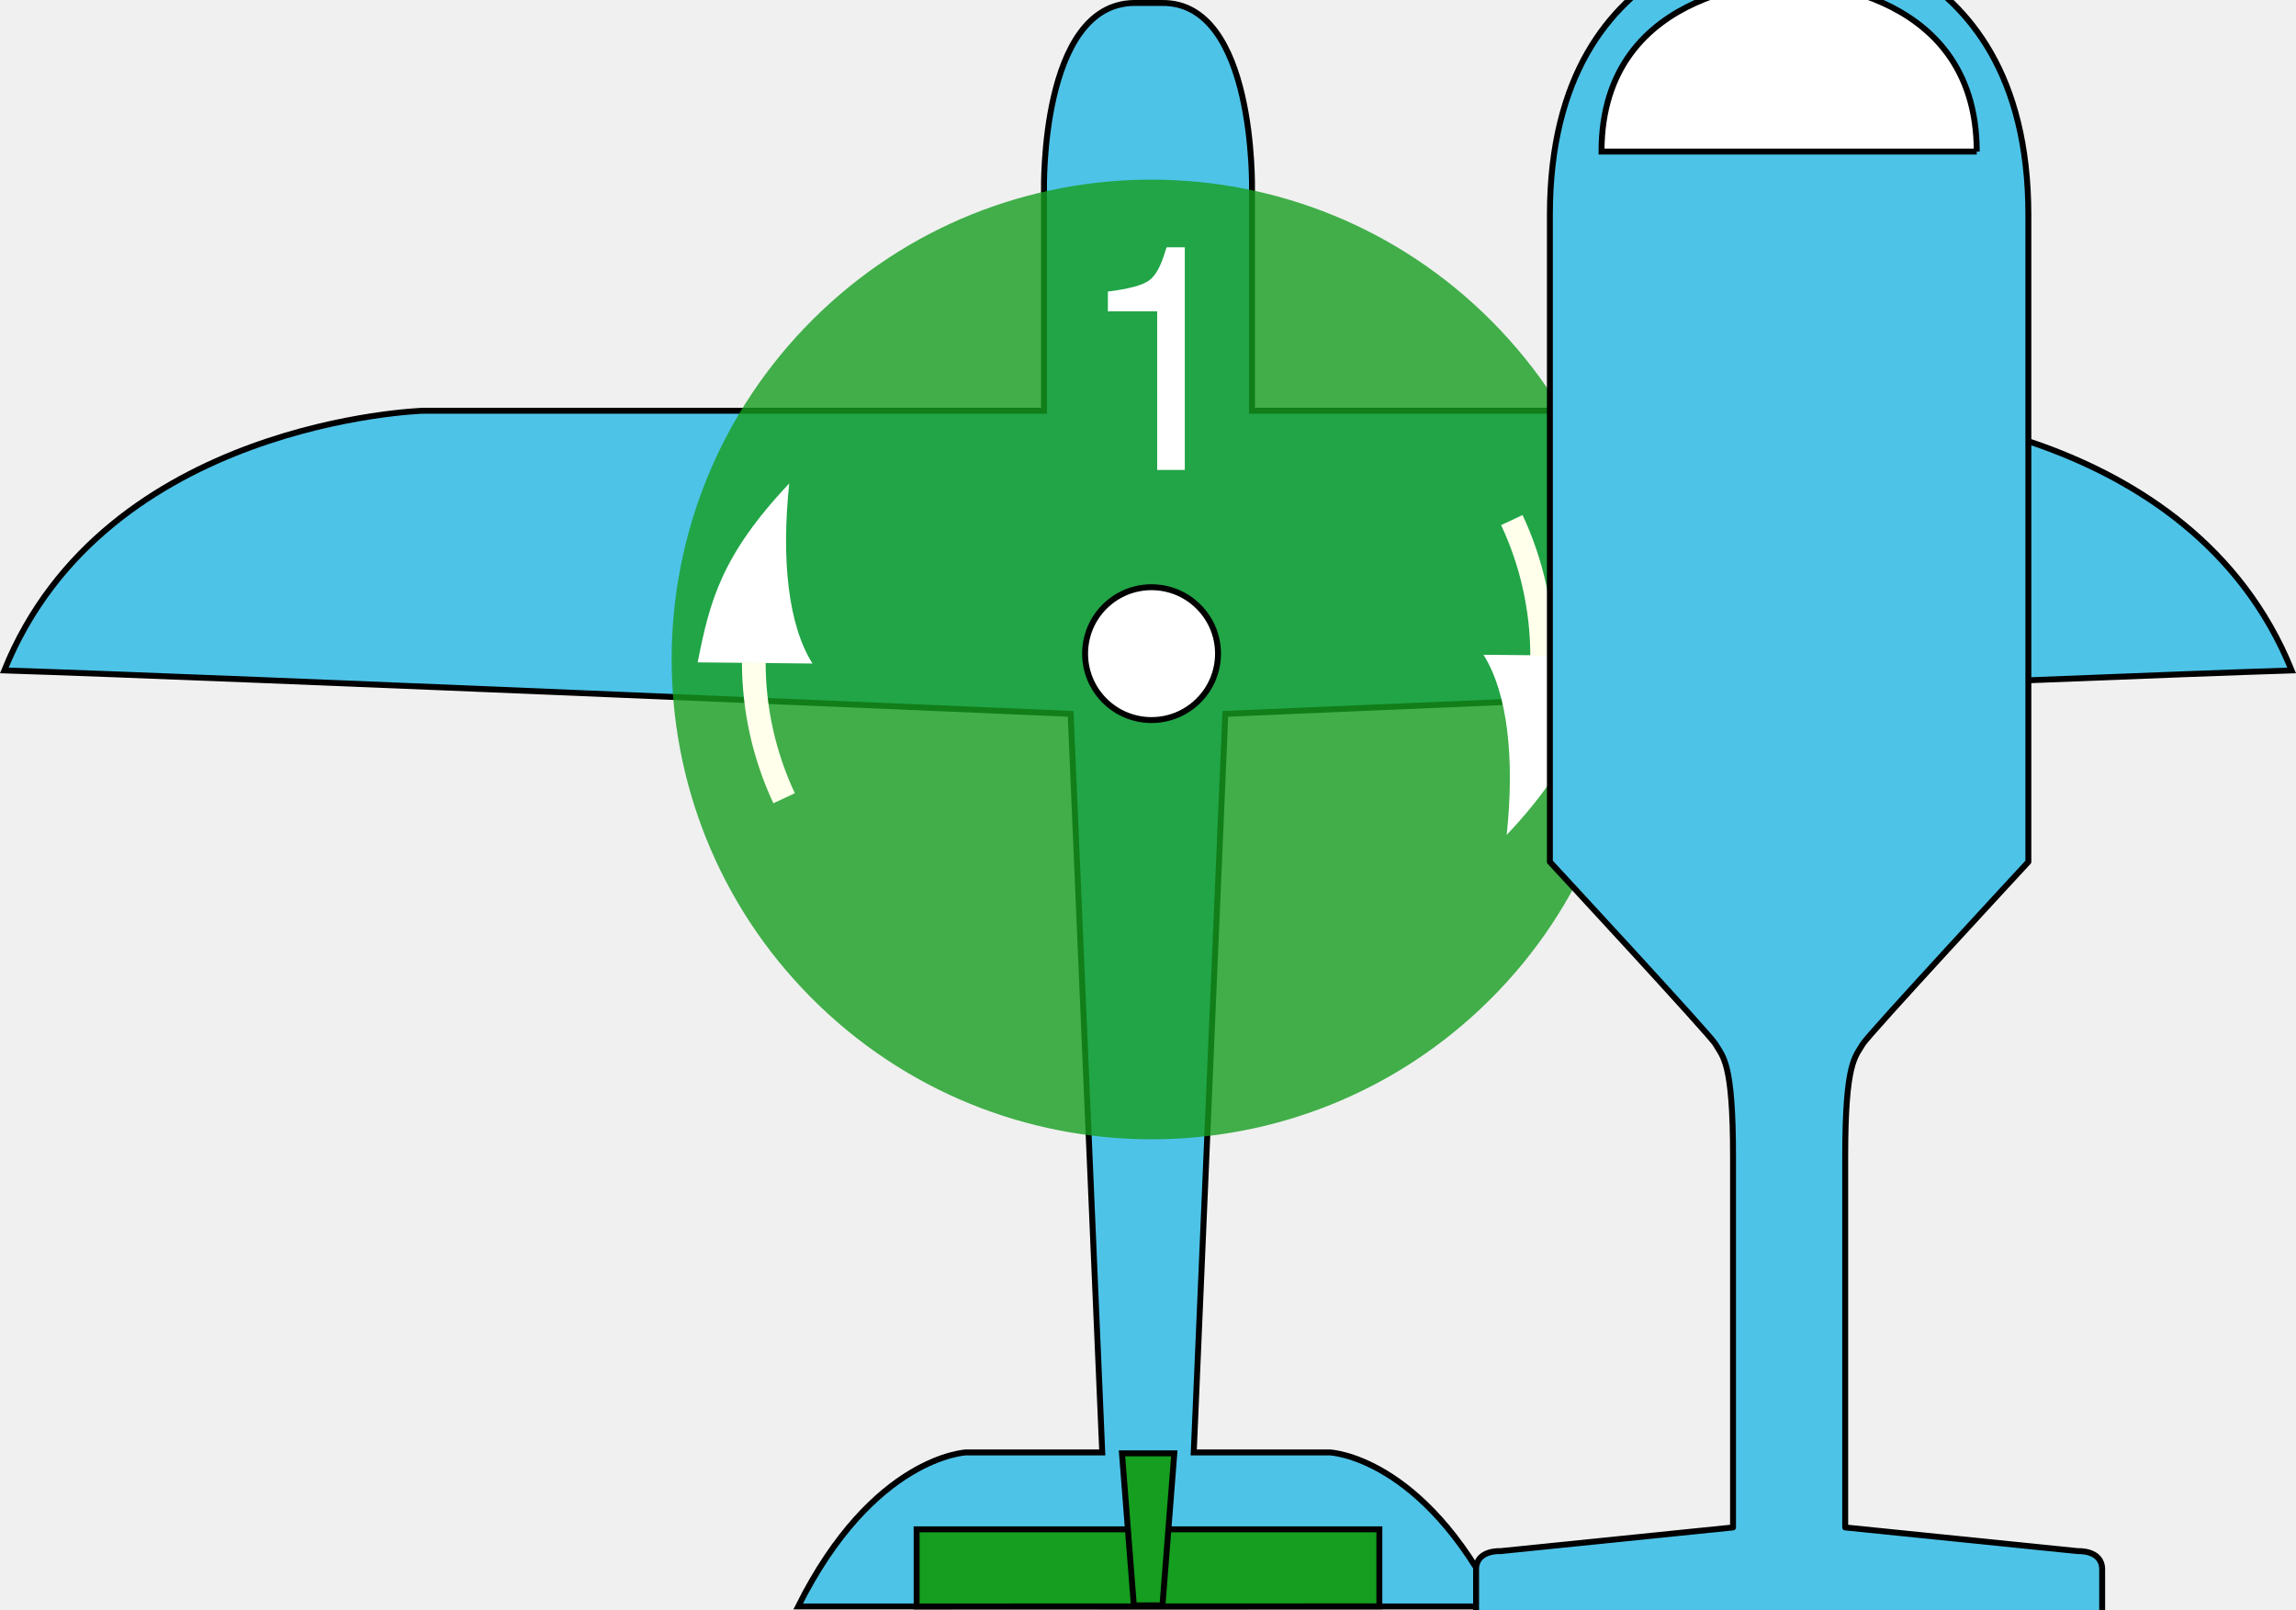
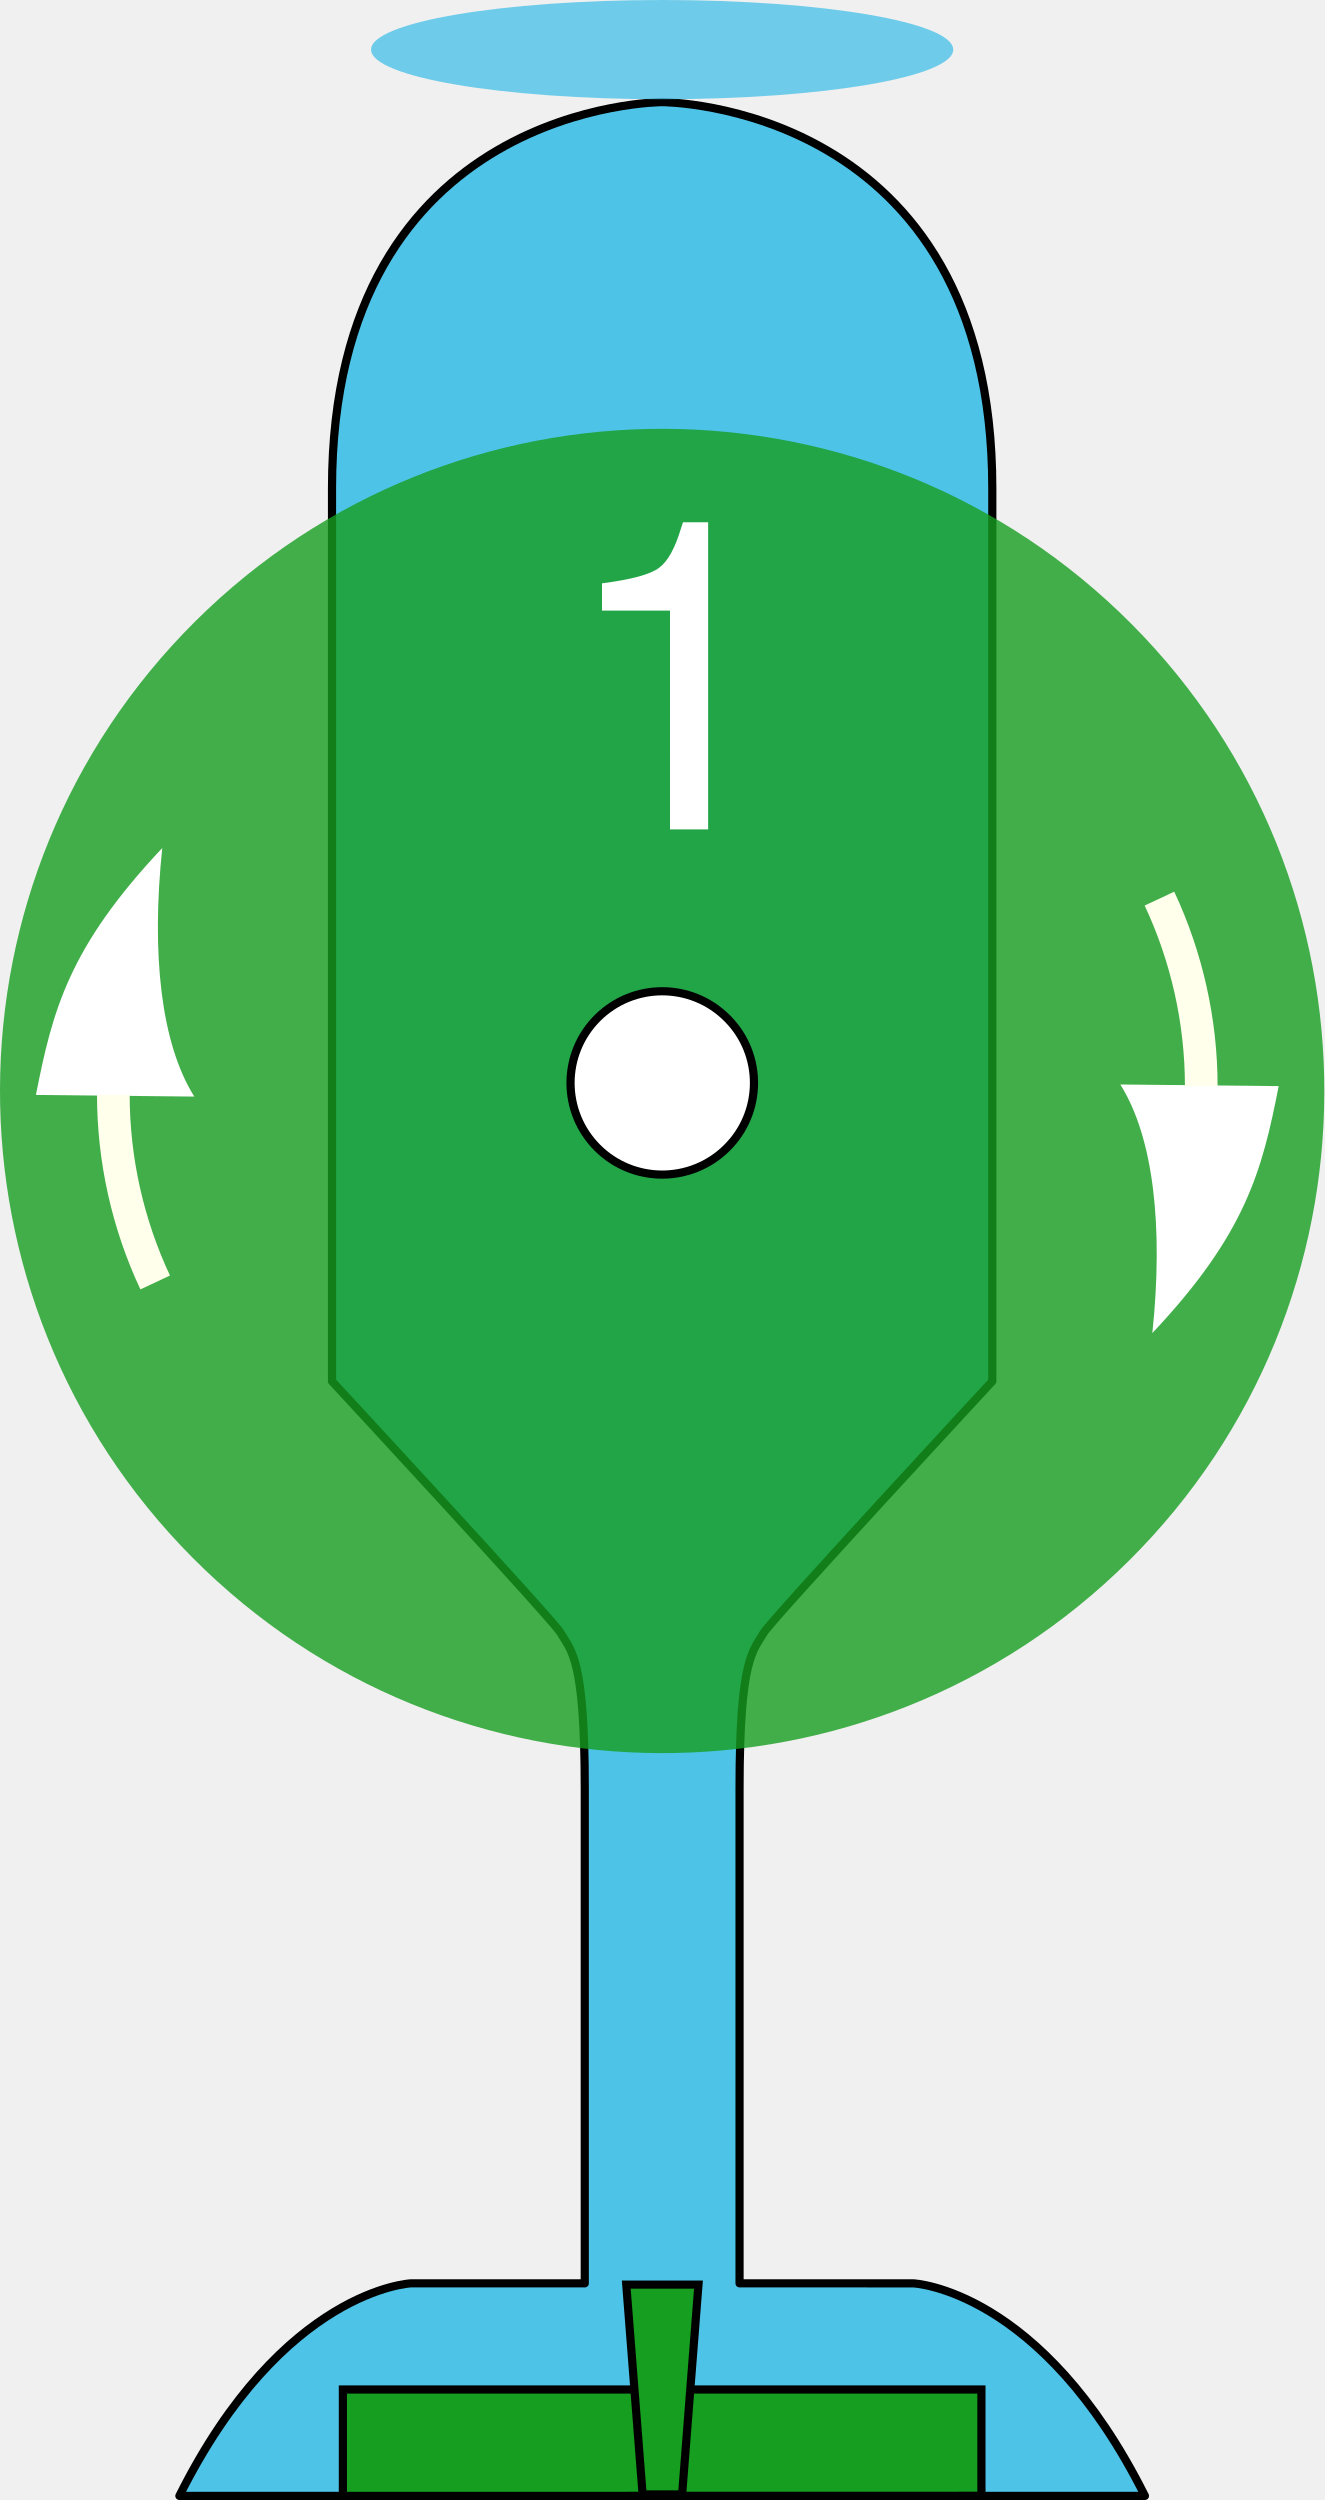
- <svg xmlns="http://www.w3.org/2000/svg" version="1.1" id="draw" x="0px" y="0px" viewBox="0 0 387.573 271.669" enable-background="new 0 0 387.573 271.669" xml:space="preserve">
+ <svg xmlns="http://www.w3.org/2000/svg" version="1.1" id="draw" x="0px" y="0px" viewBox="0 0 161.994 305.808" enable-background="new 0 0 387.573 271.669" xml:space="preserve" width="161.994" height="305.808">
  <defs id="defs17" />
-   <path fill="#4EC3E8" stroke="#000000" stroke-miterlimit="10" d="M193.786,271.168h59.055c-12.667-25.332-28.333-26-28.333-26h-23  l5.333-124.667c0,0,143-6.167,180-7.333c-17-42.167-70.667-43.833-70.667-43.833H211.341V32.002c0,0,0.663-31.681-15.167-31.5  h-4.776c-15.811,0.236-15.167,31.5-15.167,31.5v37.333H71.398c0,0-53.668,1.666-70.668,43.832c37,1.167,180,7.333,180,7.333  l5.333,124.667h-23c0,0-15.667,0.669-28.333,26L193.786,271.168" id="path4" />
-   <polygon fill="#159E1F" stroke="#000000" stroke-miterlimit="10" points="154.731,271.169 154.731,258.153 232.841,258.153   232.841,271.153 " id="polygon10" />
-   <polygon fill="#159E1F" stroke="#000000" stroke-miterlimit="10" points="196.228,270.987 191.395,270.987 189.395,245.32   198.228,245.32 " id="polygon12" />
-   <g style="opacity:0.8" id="g9800" transform="translate(113.3789,-20.70058)">
-     <ellipse style="fill:#159e1f" transform="matrix(0.7091,-0.7051,0.7051,0.7091,-69.5206,95.5208)" cx="80.998" cy="132.01" rx="80.989" ry="81.006" id="ellipse9798" />
+   <g id="g293" transform="translate(-112.7895,34.65236)" />
+   <path id="path11108" style="fill:#4ec3e8;stroke:#000000;stroke-linecap:round;stroke-linejoin:round" d="m 50.274,279.305 c 0,0 -15.666,0.669 -28.332,26 l 59.055,0.002 h 59.055 c -12.667,-25.332 -28.332,-26 -28.332,-26 l -21.256,-0.002 v -60.555 c 0,-16.083 1.7,-16.817 2.977,-19.049 0.843,-1.477 27.941,-30.738 27.941,-30.738 V 59.75 c 0,-47.25 -40.385,-47.258 -40.385,-47.258 0,0 -40.385,0.008 -40.385,47.258 V 168.963 c 0,0 27.098,29.262 27.939,30.738 1.274,2.232 2.979,2.966 2.979,19.049 v 60.555 z" />
+   <g id="g47" transform="translate(-113.3772,22.13401)">
+     <g transform="translate(113.3789,-20.70058)" id="g9800" style="opacity:0.8">
+       <ellipse id="ellipse9798" ry="81.006" rx="80.989" cy="132.01" cx="80.998" transform="matrix(0.7091,-0.7051,0.7051,0.7091,-69.5206,95.5208)" style="fill:#159e1f" />
+     </g>
+     <path id="path9802" d="m 202.32,102.415 c -4.374,-4.384 -11.473,-4.393 -15.858,-0.02 -4.384,4.374 -4.393,11.473 -0.02,15.857 4.365,4.376 11.447,4.395 15.835,0.042 4.396,-4.335 4.446,-11.414 0.111,-15.811 -0.022,-0.022 -0.045,-0.045 -0.068,-0.068 z" stroke-miterlimit="10" style="fill:#ffffff;stroke:#000000;stroke-miterlimit:10" />
+     <path style="opacity:1;fill:#ffffff;fill-opacity:1;fill-rule:evenodd;stroke:none;stroke-width:1.59px;stroke-linecap:butt;stroke-linejoin:miter;stroke-opacity:1" d="m 254.337,140.929 c 11.446,-12.15 13.42,-19.85 15.455,-30.205 l -19.374,-0.199 c 4.087,6.502 5.276,17.471 3.919,30.404 z" id="path7676" />
+     <path transform="matrix(0.6932383,-1.430657,1.430657,0.6932383,44.98022,381.5402)" d="m 223.947,38.426 c -3.131,3.864 -7.11,7.02 -11.584,9.19" id="path7711" style="opacity:1;fill:none;fill-opacity:1;fill-rule:evenodd;stroke:#ffffec;stroke-width:2.513;stroke-linecap:butt;stroke-linejoin:miter;stroke-miterlimit:4;stroke-dasharray:none;stroke-opacity:1" />
+     <path id="path7831" d="m 133.226,81.599 c -11.446,12.15 -13.42,19.85 -15.455,30.205 l 19.374,0.199 c -4.087,-6.502 -5.276,-17.471 -3.919,-30.404 z" style="opacity:1;fill:#ffffff;fill-opacity:1;fill-rule:evenodd;stroke:none;stroke-width:1.59px;stroke-linecap:butt;stroke-linejoin:miter;stroke-opacity:1" />
+     <path style="opacity:1;fill:none;fill-opacity:1;fill-rule:evenodd;stroke:#ffffec;stroke-width:2.513;stroke-linecap:butt;stroke-linejoin:miter;stroke-miterlimit:4;stroke-dasharray:none;stroke-opacity:1" id="path7833" d="m 223.947,38.426 c -3.131,3.864 -7.11,7.02 -11.584,9.19" transform="matrix(-0.6932383,1.430657,-1.430657,-0.6932383,342.5827,-159.0122)" />
+     <g transform="translate(113.3789,-20.70058)" id="text7999" style="font-style:normal;font-variant:normal;font-weight:normal;font-stretch:normal;font-size:52.992px;line-height:125%;font-family:sans-serif;-inkscape-font-specification:sans-serif;letter-spacing:0px;word-spacing:0px;fill:#ffffff;fill-opacity:1;stroke:none;stroke-width:1.59px;stroke-linecap:butt;stroke-linejoin:miter;stroke-opacity:1" aria-label="1">
+       <path id="path10409" style="font-style:normal;font-variant:normal;font-weight:normal;font-stretch:normal;font-size:52.992px;font-family:FreeSans;-inkscape-font-specification:FreeSans;fill:#ffffff;fill-opacity:1;stroke-width:1.59px" d="m 81.956,73.259 h -8.32 v -3.339 q 5.405,-0.689 6.995,-1.908 1.59,-1.166 2.703,-4.928 0.106,-0.318 0.212,-0.636 h 3.074 v 37.571 h -4.663 z" />
+     </g>
  </g>
-   <path style="fill:#ffffff;stroke:#000000;stroke-miterlimit:10" stroke-miterlimit="10" d="m 202.32,102.415 c -4.374,-4.384 -11.473,-4.393 -15.858,-0.02 -4.384,4.374 -4.393,11.473 -0.02,15.857 4.365,4.376 11.447,4.395 15.835,0.042 4.396,-4.335 4.446,-11.414 0.111,-15.811 -0.022,-0.022 -0.045,-0.045 -0.068,-0.068 z" id="path9802" />
-   <path id="path7676" d="m 254.337,140.929 c 11.446,-12.15 13.42,-19.85 15.455,-30.205 l -19.374,-0.199 c 4.087,6.502 5.276,17.471 3.919,30.404 z" style="opacity:1;fill:#ffffff;fill-opacity:1;fill-rule:evenodd;stroke:none;stroke-width:1.59px;stroke-linecap:butt;stroke-linejoin:miter;stroke-opacity:1" />
-   <path style="opacity:1;fill:none;fill-opacity:1;fill-rule:evenodd;stroke:#ffffec;stroke-width:2.513;stroke-linecap:butt;stroke-linejoin:miter;stroke-miterlimit:4;stroke-dasharray:none;stroke-opacity:1" id="path7711" d="m 223.947,38.426 c -3.131,3.864 -7.11,7.02 -11.584,9.19" transform="matrix(0.6932383,-1.430657,1.430657,0.6932383,44.98022,381.5402)" />
-   <path style="opacity:1;fill:#ffffff;fill-opacity:1;fill-rule:evenodd;stroke:none;stroke-width:1.59px;stroke-linecap:butt;stroke-linejoin:miter;stroke-opacity:1" d="m 133.226,81.599 c -11.446,12.15 -13.42,19.85 -15.455,30.205 l 19.374,0.199 c -4.087,-6.502 -5.276,-17.471 -3.919,-30.404 z" id="path7831" />
-   <path transform="matrix(-0.6932383,1.430657,-1.430657,-0.6932383,342.5827,-159.0122)" d="m 223.947,38.426 c -3.131,3.864 -7.11,7.02 -11.584,9.19" id="path7833" style="opacity:1;fill:none;fill-opacity:1;fill-rule:evenodd;stroke:#ffffec;stroke-width:2.513;stroke-linecap:butt;stroke-linejoin:miter;stroke-miterlimit:4;stroke-dasharray:none;stroke-opacity:1" />
-   <g aria-label="1" style="font-style:normal;font-variant:normal;font-weight:normal;font-stretch:normal;font-size:52.992px;line-height:125%;font-family:sans-serif;-inkscape-font-specification:sans-serif;letter-spacing:0px;word-spacing:0px;fill:#ffffff;fill-opacity:1;stroke:none;stroke-width:1.59px;stroke-linecap:butt;stroke-linejoin:miter;stroke-opacity:1" id="text7999" transform="translate(113.3789,-20.70058)">
-     <path d="m 81.956,73.259 h -8.32 v -3.339 q 5.405,-0.689 6.995,-1.908 1.59,-1.166 2.703,-4.928 0.106,-0.318 0.212,-0.636 h 3.074 v 37.571 h -4.663 z" style="font-style:normal;font-variant:normal;font-weight:normal;font-stretch:normal;font-size:52.992px;font-family:FreeSans;-inkscape-font-specification:FreeSans;fill:#ffffff;fill-opacity:1;stroke-width:1.59px" id="path10409" />
+   <g id="g973" transform="translate(-112.789,34.13875)">
+     <polygon id="polygon10" points="154.731,258.153 232.841,258.153 232.841,271.153 154.731,271.169 " stroke-miterlimit="10" style="fill:#159e1f;stroke:#000000;stroke-miterlimit:10" />
+     <polygon id="polygon12" points="191.395,270.987 189.395,245.32 198.228,245.32 196.228,270.987 " stroke-miterlimit="10" style="fill:#159e1f;stroke:#000000;stroke-miterlimit:10" />
  </g>
-   <g id="g293" />
-   <g id="g298" transform="translate(270.7743,-269.762)">
-     <path style="fill:#4ec3e8;stroke:#000000;stroke-linecap:round;stroke-linejoin:round" d="m 36.236,589.615 c 4.938,0 4.463,-6.183 4.463,-6.183 v -34.2 c 0,0 33.037,4 39.287,4 2.055,0.213 3.892,-1.281 4.105,-3.335 0.03,-0.29 0.026,-0.583 -0.012,-0.872 v -14.34 c 0,-3.343 -4.093,-3.093 -4.093,-3.093 l -39.283,-4 v -62.562 c 0,-16.083 1.7,-16.817 2.977,-19.049 0.843,-1.477 27.941,-30.738 27.941,-30.738 v -109.213 c 0,-47.25 -40.385,-47.259 -40.385,-47.259 0,0 -40.385,0.009 -40.385,47.259 v 109.213 c 0,0 27.1,29.262 27.941,30.738 1.274,2.232 2.977,2.966 2.977,19.049 v 62.562 l -39.283,4 c 0,0 -4.093,-0.249 -4.093,3.093 v 14.345 c -0.269,2.048 1.173,3.926 3.221,4.195 0.289,0.038 0.582,0.042 0.872,0.012 6.25,0 39.287,-4 39.287,-4 v 34.2 c 0,0 -0.475,6.183 4.463,6.183 h 10 z" id="path11108" />
-     <path id="path11110" d="m 62.907,295.348 c 0,-28.669 -31.67,-28.675 -31.67,-28.675 0,0 -31.67,0.005 -31.67,28.675 h 63.341 z" stroke-miterlimit="10" style="fill:#ffffff;stroke:#000000;stroke-miterlimit:10" />
-   </g>
-   <g style="opacity:0.8" transform="translate(208.5159,268.7338)" id="g11698">
-     <ellipse style="fill:#4ec3e8" id="ellipse11696" ry="81.006" rx="80.989" cy="162.012" cx="80.999" transform="matrix(0.7091,-0.7051,0.7051,0.7091,-90.676,104.2502)" />
-   </g>
-   <path style="fill:#ffffff;stroke:#000000;stroke-miterlimit:10" stroke-miterlimit="10" d="m 296.46,422.252 c -4.374,-4.384 -11.473,-4.393 -15.858,-0.02 -4.384,4.374 -4.393,11.473 -0.02,15.857 4.365,4.376 11.447,4.395 15.835,0.042 4.396,-4.335 4.446,-11.414 0.111,-15.811 -0.022,-0.022 -0.045,-0.045 -0.068,-0.068 z" id="path11120" />
-   <path id="path7676-7" d="m 57.502,497.659 c 16.681,-0.498 23.519,-4.546 32.278,-10.427 l -13.556,-13.837 c -1.707,7.486 -8.621,16.08 -18.723,24.264 z" style="opacity:1;fill:#ffffff;fill-opacity:1;fill-rule:evenodd;stroke:none;stroke-width:1.589px;stroke-linecap:butt;stroke-linejoin:miter;stroke-opacity:1" />
-   <path style="opacity:1;fill:none;fill-opacity:1;fill-rule:evenodd;stroke:#ffffec;stroke-width:2.513;stroke-linecap:butt;stroke-linejoin:miter;stroke-miterlimit:4;stroke-dasharray:none;stroke-opacity:1" id="path7711-5" d="m 223.947,38.426 c -3.131,3.864 -7.11,7.02 -11.584,9.19" transform="matrix(1.50143,-0.5212981,0.5212981,1.50143,-260.5908,519.7539)" />
-   <path style="opacity:1;fill:#ffffff;fill-opacity:1;fill-rule:evenodd;stroke:none;stroke-width:1.589px;stroke-linecap:butt;stroke-linejoin:miter;stroke-opacity:1" d="m -33.209,456.615 c 0.498,16.681 4.546,23.519 10.427,32.278 l 13.837,-13.556 c -7.486,-1.707 -16.08,-8.621 -24.264,-18.723 z" id="path7831-3" />
-   <path transform="matrix(0.5212981,1.50143,-1.50143,0.5212981,-55.3033,138.5221)" d="m 223.947,38.426 c -3.131,3.864 -7.11,7.02 -11.584,9.19" id="path7833-5" style="opacity:1;fill:none;fill-opacity:1;fill-rule:evenodd;stroke:#ffffec;stroke-width:2.513;stroke-linecap:butt;stroke-linejoin:miter;stroke-miterlimit:4;stroke-dasharray:none;stroke-opacity:1" />
-   <g aria-label="4" style="font-style:normal;font-variant:normal;font-weight:normal;font-stretch:normal;font-size:52.978px;line-height:125%;font-family:sans-serif;-inkscape-font-specification:sans-serif;letter-spacing:0px;word-spacing:0px;fill:#ffffff;fill-opacity:1;stroke:none;stroke-width:1.589px;stroke-linecap:butt;stroke-linejoin:miter;stroke-opacity:1" id="text11694" transform="translate(-48.76389,258.2705)">
-     <path d="M 83.04,244.58 H 67.2 v -4.927 l 17.059,-23.628 h 3.444 v 24.37 h 5.563 v 4.185 h -5.563 v 9.006 h -4.662 z m 0,-4.185 v -16.423 l -11.761,16.423 z" style="font-style:normal;font-variant:normal;font-weight:normal;font-stretch:normal;font-size:52.978px;font-family:FreeSans;-inkscape-font-specification:FreeSans;fill:#ffffff;fill-opacity:1;stroke-width:1.589px" id="path11778" />
-   </g>
-   <path style="opacity:1;fill:#ffffff;fill-opacity:1;fill-rule:evenodd;stroke:none;stroke-width:1.589px;stroke-linecap:butt;stroke-linejoin:miter;stroke-opacity:1" d="m 229.006,463.39 c -11.443,-12.147 -13.417,-19.845 -15.451,-30.197 l 19.369,-0.199 c -4.086,6.5 -5.274,17.466 -3.918,30.396 z" id="path7870" />
-   <path transform="matrix(-0.6930579,-1.430284,-1.430284,0.6930579,438.3085,703.9389)" d="m 223.947,38.426 c -3.131,3.864 -7.11,7.02 -11.584,9.19" id="path7872" style="opacity:1;fill:none;fill-opacity:1;fill-rule:evenodd;stroke:#ffffec;stroke-width:2.513;stroke-linecap:butt;stroke-linejoin:miter;stroke-miterlimit:4;stroke-dasharray:none;stroke-opacity:1" />
-   <path id="path7874" d="m 350.086,404.076 c 11.443,12.147 13.417,19.845 15.451,30.197 l -19.369,0.199 c 4.086,-6.5 5.274,-17.466 3.918,-30.396 z" style="opacity:1;fill:#ffffff;fill-opacity:1;fill-rule:evenodd;stroke:none;stroke-width:1.589px;stroke-linecap:butt;stroke-linejoin:miter;stroke-opacity:1" />
-   <path style="opacity:1;fill:none;fill-opacity:1;fill-rule:evenodd;stroke:#ffffec;stroke-width:2.513;stroke-linecap:butt;stroke-linejoin:miter;stroke-miterlimit:4;stroke-dasharray:none;stroke-opacity:1" id="path7876" d="m 223.947,38.426 c -3.131,3.864 -7.11,7.02 -11.584,9.19" transform="matrix(0.6930579,1.430284,1.430284,-0.6930579,140.7834,163.5272)" />
-   <g aria-label="1" style="font-style:normal;font-variant:normal;font-weight:normal;font-stretch:normal;font-size:52.992px;line-height:125%;font-family:sans-serif;-inkscape-font-specification:sans-serif;letter-spacing:0px;word-spacing:0px;fill:#ffffff;fill-opacity:1;stroke:none;stroke-width:1.59px;stroke-linecap:butt;stroke-linejoin:miter;stroke-opacity:1" id="text7999-2" transform="translate(207.6571,299.793)">
-     <path d="m 81.956,73.259 h -8.32 v -3.339 q 5.405,-0.689 6.995,-1.908 1.59,-1.166 2.703,-4.928 0.106,-0.318 0.212,-0.636 h 3.074 v 37.571 h -4.663 z" style="font-style:normal;font-variant:normal;font-weight:normal;font-stretch:normal;font-size:52.992px;font-family:FreeSans;-inkscape-font-specification:FreeSans;fill:#ffffff;fill-opacity:1;stroke-width:1.59px" id="path10409-9" />
-   </g>
+   <ellipse style="opacity:0.8;fill:#4ec3e8;stroke-width:1.188" enable-background="new    " cx="80.997" cy="6.069" rx="35.607" ry="6.069" id="ellipse69" />
+   <path style="opacity:1;fill:#4ec3e8;fill-opacity:1;stroke:none;stroke-width:0.115;stroke-linejoin:round;stroke-miterlimit:4;stroke-dasharray:none;stroke-opacity:1" d="" id="path969" />
</svg>
